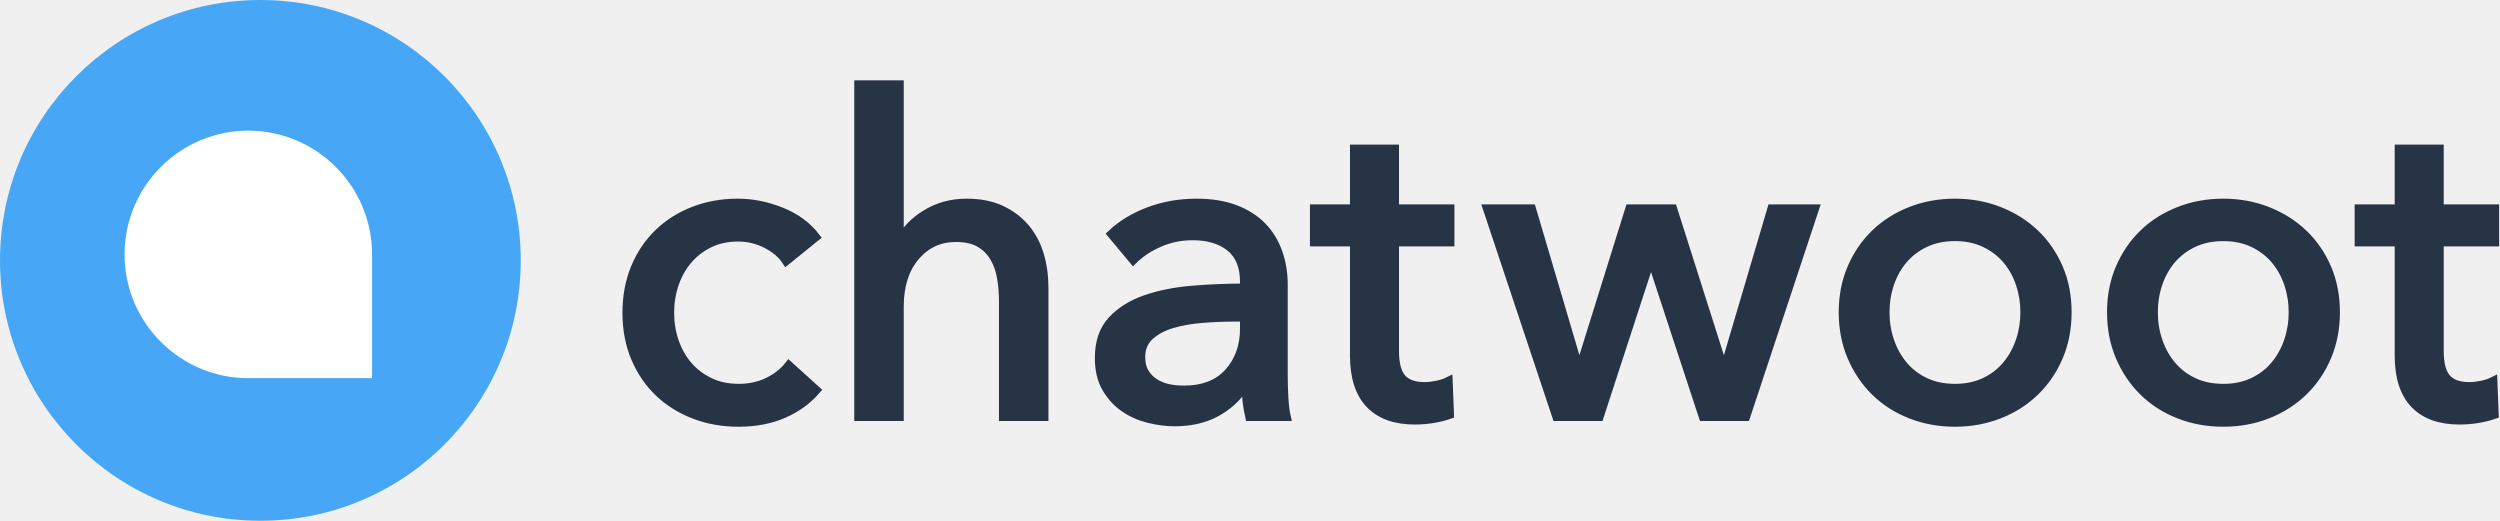
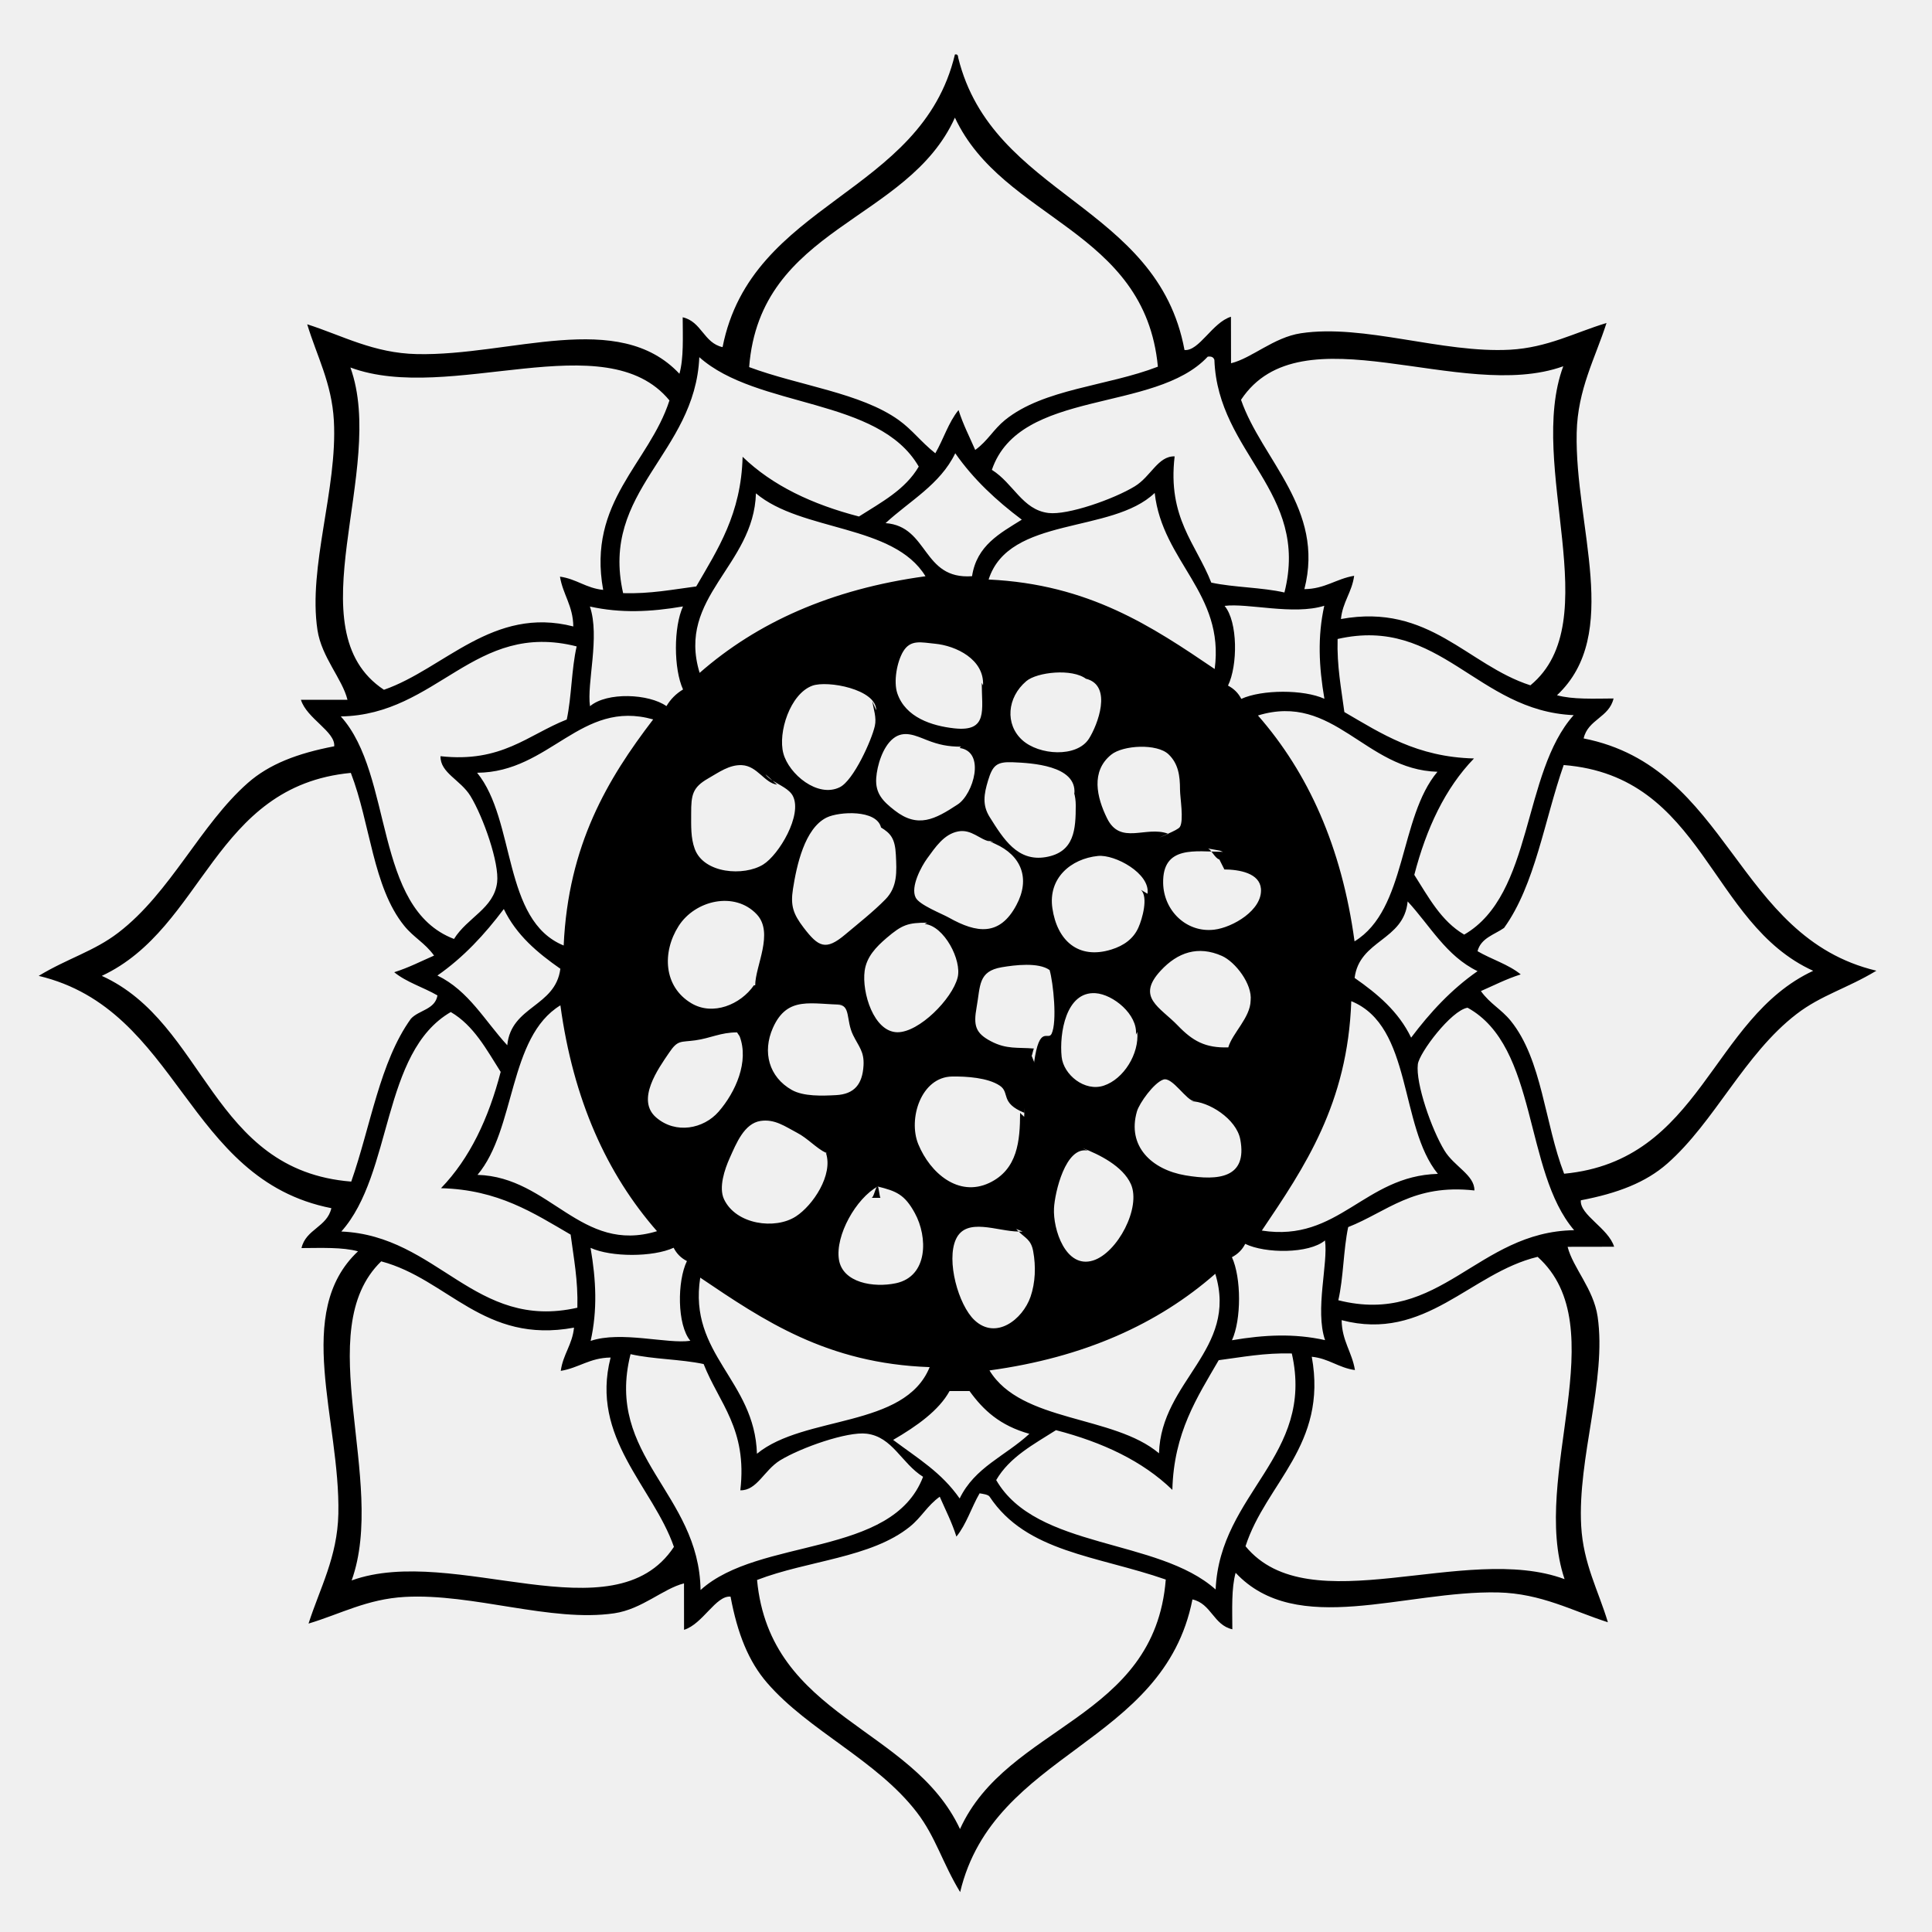
- <svg xmlns="http://www.w3.org/2000/svg" width="2458px" height="512px" viewBox="0 0 2458 512" version="1.1">
-   <g id="Logo" stroke="none" stroke-width="1" fill="none" fill-rule="evenodd">
-     <g id="on_white" fill-rule="nonzero">
-       <g id="woot-log">
-         <circle id="Oval" fill="#47A7F6" cx="256" cy="256" r="256" />
-         <path d="M362.808,368.808 L244.123,368.808 C178.699,368.808 125.457,315.562 125.457,250.122 C125.457,184.703 178.699,131.457 244.124,131.457 C309.565,131.457 362.808,184.703 362.808,250.122 L362.808,368.808 Z" id="Fill-1" stroke="#FFFFFF" stroke-width="6" fill="#FFFFFF" />
-       </g>
-       <path d="M772.982,256.848 C768.658,250.217 762.171,244.667 753.522,240.198 C744.872,235.73 735.647,233.495 725.844,233.495 C715.177,233.495 705.735,235.513 697.518,239.55 C689.302,243.586 682.31,248.992 676.544,255.767 C670.778,262.542 666.381,270.398 663.354,279.336 C660.327,288.273 658.813,297.643 658.813,307.446 C658.813,317.248 660.327,326.618 663.354,335.555 C666.381,344.493 670.778,352.349 676.544,359.124 C682.31,365.899 689.374,371.305 697.735,375.341 C706.095,379.378 715.609,381.396 726.277,381.396 C736.656,381.396 746.098,379.378 754.603,375.341 C763.108,371.305 770.099,365.827 775.577,358.908 L802.822,383.558 C794.173,393.649 783.361,401.505 770.387,407.127 C757.414,412.749 742.71,415.56 726.277,415.56 C710.42,415.56 695.789,412.965 682.382,407.776 C668.976,402.586 657.372,395.307 647.569,385.937 C637.767,376.567 630.055,365.251 624.433,351.989 C618.811,338.727 616,323.879 616,307.446 C616,291.3 618.739,276.597 624.217,263.335 C629.695,250.073 637.335,238.685 647.137,229.171 C656.939,219.657 668.544,212.305 681.95,207.115 C695.356,201.926 709.843,199.331 725.412,199.331 C739.827,199.331 754.17,202.214 768.441,207.98 C782.713,213.746 794.028,222.107 802.389,233.063 L772.982,256.848 Z M885.421,236.09 C890.322,225.999 898.683,217.35 910.504,210.143 C922.324,202.935 935.586,199.331 950.29,199.331 C963.552,199.331 974.94,201.565 984.454,206.034 C993.968,210.503 1001.896,216.485 1008.239,223.981 C1014.582,231.477 1019.267,240.27 1022.294,250.361 C1025.321,260.452 1026.835,271.263 1026.835,282.795 L1026.835,409.938 L986.184,409.938 L986.184,296.634 C986.184,288.273 985.535,280.345 984.238,272.849 C982.94,265.353 980.562,258.722 977.102,252.956 C973.643,247.19 968.958,242.577 963.047,239.117 C957.137,235.658 949.425,233.928 939.911,233.928 C923.766,233.928 910.504,240.054 900.125,252.307 C889.746,264.56 884.556,280.921 884.556,301.391 L884.556,409.938 L843.905,409.938 L843.905,83 L884.556,83 L884.556,236.09 L885.421,236.09 Z M1223.171,277.174 C1223.171,261.893 1218.558,250.577 1209.332,243.226 C1200.106,235.874 1187.853,232.198 1172.573,232.198 C1161.041,232.198 1150.157,234.432 1139.923,238.901 C1129.688,243.37 1121.111,249.064 1114.191,255.983 L1092.568,230.036 C1102.659,220.522 1114.984,213.026 1129.544,207.548 C1144.103,202.07 1159.743,199.331 1176.465,199.331 C1191.169,199.331 1203.926,201.421 1214.738,205.602 C1225.549,209.782 1234.415,215.476 1241.334,222.684 C1248.253,229.892 1253.443,238.396 1256.902,248.199 C1260.362,258.001 1262.092,268.524 1262.092,279.768 L1262.092,369.287 C1262.092,376.206 1262.308,383.486 1262.741,391.126 C1263.173,398.766 1263.966,405.037 1265.119,409.938 L1228.36,409.938 C1226.054,400.136 1224.9,390.333 1224.9,380.531 L1223.603,380.531 C1216.107,391.487 1206.665,399.991 1195.277,406.046 C1183.889,412.1 1170.411,415.128 1154.842,415.128 C1146.77,415.128 1138.337,414.046 1129.544,411.884 C1120.75,409.722 1112.75,406.19 1105.542,401.289 C1098.334,396.388 1092.352,389.901 1087.595,381.828 C1082.838,373.756 1080.46,363.809 1080.46,351.989 C1080.46,336.42 1084.64,324.095 1093.001,315.014 C1101.362,305.932 1112.317,299.013 1125.868,294.256 C1139.418,289.499 1154.698,286.399 1171.708,284.958 C1188.718,283.516 1205.872,282.795 1223.171,282.795 L1223.171,277.174 Z M1213.224,312.203 C1203.133,312.203 1192.682,312.635 1181.871,313.5 C1171.059,314.365 1161.257,316.095 1152.464,318.689 C1143.67,321.284 1136.391,325.176 1130.625,330.366 C1124.859,335.555 1121.976,342.475 1121.976,351.124 C1121.976,357.178 1123.201,362.224 1125.651,366.26 C1128.102,370.296 1131.345,373.612 1135.382,376.206 C1139.418,378.801 1143.887,380.603 1148.788,381.612 C1153.689,382.621 1158.734,383.126 1163.924,383.126 C1182.952,383.126 1197.584,377.432 1207.818,366.044 C1218.053,354.655 1223.171,340.312 1223.171,323.014 L1223.171,312.203 L1213.224,312.203 Z M1425.993,238.252 L1371.504,238.252 L1371.504,345.069 C1371.504,357.467 1373.81,366.332 1378.423,371.666 C1383.036,376.999 1390.388,379.666 1400.478,379.666 C1404.226,379.666 1408.263,379.234 1412.587,378.369 C1416.912,377.504 1420.804,376.206 1424.264,374.477 L1425.561,407.776 C1420.66,409.506 1415.254,410.875 1409.344,411.884 C1403.433,412.893 1397.307,413.398 1390.964,413.398 C1371.648,413.398 1356.872,408.064 1346.637,397.397 C1336.402,386.729 1331.285,370.729 1331.285,349.394 L1331.285,238.252 L1291.931,238.252 L1291.931,204.953 L1331.285,204.953 L1331.285,146.139 L1371.504,146.139 L1371.504,204.953 L1425.993,204.953 L1425.993,238.252 Z M1506.078,204.953 L1552.351,361.503 L1553.216,361.503 L1602.083,204.953 L1644.897,204.953 L1694.629,361.503 L1695.494,361.503 L1741.767,204.953 L1784.581,204.953 L1716.685,409.938 L1674.304,409.938 L1623.706,255.983 L1622.841,255.983 L1572.676,409.938 L1530.295,409.938 L1461.967,204.953 L1506.078,204.953 Z M2032.811,307.013 C2032.811,322.87 2030,337.429 2024.378,350.691 C2018.756,363.953 2010.972,375.413 2001.026,385.072 C1991.079,394.73 1979.331,402.226 1965.78,407.56 C1952.23,412.893 1937.671,415.56 1922.102,415.56 C1906.534,415.56 1891.974,412.893 1878.424,407.56 C1864.873,402.226 1853.197,394.73 1843.395,385.072 C1833.592,375.413 1825.88,363.953 1820.258,350.691 C1814.636,337.429 1811.825,322.87 1811.825,307.013 C1811.825,291.156 1814.636,276.669 1820.258,263.551 C1825.88,250.433 1833.592,239.117 1843.395,229.603 C1853.197,220.089 1864.873,212.665 1878.424,207.332 C1891.974,201.998 1906.534,199.331 1922.102,199.331 C1937.671,199.331 1952.23,201.998 1965.78,207.332 C1979.331,212.665 1991.079,220.089 2001.026,229.603 C2010.972,239.117 2018.756,250.433 2024.378,263.551 C2030,276.669 2032.811,291.156 2032.811,307.013 Z M1990.43,307.013 C1990.43,297.211 1988.917,287.841 1985.89,278.903 C1982.862,269.966 1978.466,262.11 1972.7,255.334 C1966.934,248.559 1959.798,243.154 1951.293,239.117 C1942.788,235.081 1933.058,233.063 1922.102,233.063 C1911.146,233.063 1901.416,235.081 1892.911,239.117 C1884.406,243.154 1877.271,248.559 1871.505,255.334 C1865.738,262.11 1861.342,269.966 1858.315,278.903 C1855.287,287.841 1853.774,297.211 1853.774,307.013 C1853.774,316.816 1855.287,326.185 1858.315,335.123 C1861.342,344.06 1865.738,351.989 1871.505,358.908 C1877.271,365.827 1884.406,371.305 1892.911,375.341 C1901.416,379.378 1911.146,381.396 1922.102,381.396 C1933.058,381.396 1942.788,379.378 1951.293,375.341 C1959.798,371.305 1966.934,365.827 1972.7,358.908 C1978.466,351.989 1982.862,344.06 1985.89,335.123 C1988.917,326.185 1990.43,316.816 1990.43,307.013 Z M2296.611,307.013 C2296.611,322.87 2293.8,337.429 2288.178,350.691 C2282.556,363.953 2274.771,375.413 2264.825,385.072 C2254.878,394.73 2243.13,402.226 2229.58,407.56 C2216.029,412.893 2201.47,415.56 2185.901,415.56 C2170.333,415.56 2155.774,412.893 2142.223,407.56 C2128.673,402.226 2116.996,394.73 2107.194,385.072 C2097.392,375.413 2089.68,363.953 2084.058,350.691 C2078.436,337.429 2075.625,322.87 2075.625,307.013 C2075.625,291.156 2078.436,276.669 2084.058,263.551 C2089.68,250.433 2097.392,239.117 2107.194,229.603 C2116.996,220.089 2128.673,212.665 2142.223,207.332 C2155.774,201.998 2170.333,199.331 2185.901,199.331 C2201.47,199.331 2216.029,201.998 2229.58,207.332 C2243.13,212.665 2254.878,220.089 2264.825,229.603 C2274.771,239.117 2282.556,250.433 2288.178,263.551 C2293.8,276.669 2296.611,291.156 2296.611,307.013 Z M2254.23,307.013 C2254.23,297.211 2252.716,287.841 2249.689,278.903 C2246.662,269.966 2242.265,262.11 2236.499,255.334 C2230.733,248.559 2223.597,243.154 2215.092,239.117 C2206.587,235.081 2196.857,233.063 2185.901,233.063 C2174.946,233.063 2165.215,235.081 2156.71,239.117 C2148.205,243.154 2141.07,248.559 2135.304,255.334 C2129.538,262.11 2125.141,269.966 2122.114,278.903 C2119.087,287.841 2117.573,297.211 2117.573,307.013 C2117.573,316.816 2119.087,326.185 2122.114,335.123 C2125.141,344.06 2129.538,351.989 2135.304,358.908 C2141.07,365.827 2148.205,371.305 2156.71,375.341 C2165.215,379.378 2174.946,381.396 2185.901,381.396 C2196.857,381.396 2206.587,379.378 2215.092,375.341 C2223.597,371.305 2230.733,365.827 2236.499,358.908 C2242.265,351.989 2246.662,344.06 2249.689,335.123 C2252.716,326.185 2254.23,316.816 2254.23,307.013 Z M2453.16,238.252 L2398.671,238.252 L2398.671,345.069 C2398.671,357.467 2400.977,366.332 2405.59,371.666 C2410.203,376.999 2417.554,379.666 2427.645,379.666 C2431.393,379.666 2435.429,379.234 2439.754,378.369 C2444.079,377.504 2447.971,376.206 2451.43,374.477 L2452.728,407.776 C2447.827,409.506 2442.421,410.875 2436.511,411.884 C2430.6,412.893 2424.474,413.398 2418.131,413.398 C2398.815,413.398 2384.039,408.064 2373.804,397.397 C2363.569,386.729 2358.452,370.729 2358.452,349.394 L2358.452,238.252 L2319.098,238.252 L2319.098,204.953 L2358.452,204.953 L2358.452,146.139 L2398.671,146.139 L2398.671,204.953 L2453.16,204.953 L2453.16,238.252 Z" id="chatwoot" stroke="#273445" stroke-width="8" fill="#273444" />
-     </g>
-   </g>
+ <svg xmlns="http://www.w3.org/2000/svg" version="1.1" x="0px" y="0px" viewBox="-2 -2.816 100 100" enable-background="new -2 -2.816 100 100" xml:space="preserve">
+   <path fill-rule="evenodd" clip-rule="evenodd" d="M79.969,35.405c0.219-0.984,1.324-1.083,1.548-2.068  c-1.039,0.007-2.121,0.056-2.928-0.167c3.37-3.159,0.913-8.744,1.02-13.591c0.049-2.241,0.958-3.851,1.544-5.677  c-1.652,0.5-3.045,1.273-4.989,1.383c-3.524,0.193-7.562-1.347-10.835-0.851c-1.411,0.216-2.533,1.29-3.611,1.552  c-0.002-0.802-0.002-1.604-0.004-2.407c-0.965,0.296-1.646,1.79-2.404,1.722c-1.396-7.555-9.939-7.95-11.712-15.125  c-0.011-0.104-0.026-0.203-0.172-0.171c-1.742,7.312-10.534,7.586-12.026,15.147c-0.981-0.219-1.082-1.325-2.064-1.545  c0.004,1.037,0.056,2.118-0.169,2.923c-3.158-3.367-8.744-0.912-13.589-1.018c-2.243-0.048-3.853-0.959-5.677-1.543  c0.499,1.651,1.272,3.043,1.38,4.988c0.196,3.527-1.346,7.564-0.849,10.838c0.214,1.41,1.289,2.53,1.553,3.609  c-0.803,0-1.605,0.001-2.409,0.002c0.298,0.968,1.791,1.646,1.723,2.406c-1.912,0.367-3.363,0.923-4.47,1.896  c-2.463,2.168-3.991,5.67-6.7,7.747c-1.27,0.975-2.613,1.324-4.126,2.24c7.312,1.741,7.587,10.534,15.148,12.024  c-0.221,0.983-1.324,1.084-1.545,2.065c1.037-0.004,2.118-0.053,2.924,0.168c-3.368,3.16-0.913,8.748-1.017,13.591  c-0.049,2.239-0.959,3.85-1.543,5.677c1.656-0.496,3.027-1.271,4.988-1.38c3.521-0.194,7.564,1.328,10.835,0.848  c1.439-0.211,2.522-1.273,3.611-1.549c0.001,0.804,0.002,1.604,0.002,2.404c0.968-0.296,1.646-1.788,2.407-1.718  c0.359,1.918,0.932,3.355,1.896,4.467c2.146,2.481,5.667,3.991,7.746,6.697c0.983,1.282,1.315,2.603,2.242,4.129  c1.742-7.312,10.533-7.587,12.024-15.148c0.983,0.222,1.084,1.324,2.065,1.546c-0.004-1.037-0.054-2.119,0.17-2.924  c3.156,3.369,8.744,0.911,13.588,1.016c2.242,0.054,3.853,0.961,5.68,1.544c-0.496-1.652-1.273-3.025-1.382-4.987  c-0.196-3.52,1.33-7.565,0.85-10.837c-0.213-1.439-1.276-2.519-1.553-3.609c0.805-0.002,1.605-0.002,2.408-0.004  c-0.298-0.965-1.791-1.644-1.723-2.404c1.91-0.364,3.362-0.924,4.47-1.897c2.464-2.167,3.99-5.668,6.699-7.746  c1.271-0.976,2.615-1.325,4.129-2.24C87.807,45.687,87.53,36.895,79.969,35.405z M79.453,34.2  c-2.679,2.997-2.074,9.276-5.666,11.359c-1.195-0.698-1.847-1.938-2.583-3.093c0.626-2.412,1.597-4.481,3.089-6.024  c-2.959-0.075-4.789-1.285-6.709-2.402c-0.16-1.216-0.39-2.365-0.35-3.782C72.545,29.048,74.44,33.987,79.453,34.2z M66.585,66.549  c-1.595-0.355-3.143-0.279-4.819,0.006c0.49-1.068,0.488-3.232-0.002-4.299c0.303-0.158,0.535-0.386,0.688-0.69  c1.036,0.507,3.3,0.518,4.129-0.177C66.755,62.572,66.053,64.982,66.585,66.549z M28.533,28.578  c1.594,0.352,3.144,0.283,4.818-0.005c-0.489,1.068-0.487,3.23,0.003,4.298c-0.36,0.216-0.646,0.503-0.859,0.862  c-0.904-0.641-3.075-0.743-3.956,0.004C28.361,32.556,29.064,30.145,28.533,28.578z M63.266,43.182  c0.093,1.106-1.472,2.01-2.415,2.121c-1.425,0.174-2.621-0.97-2.647-2.415c-0.033-1.963,1.67-1.625,3.097-1.613  c-0.064-0.016-0.124-0.055-0.186-0.067l-0.617-0.11c0.179,0.014,0.39,0.523,0.615,0.571l0.26,0.516c-0.025,0-0.049,0-0.074,0  C62.188,42.184,63.195,42.39,63.266,43.182z M66.551,33.353c-1.069-0.487-3.232-0.484-4.302,0.005  c-0.155-0.303-0.385-0.53-0.688-0.687c0.507-1.036,0.516-3.302-0.177-4.127c1.203-0.155,3.561,0.493,5.16-0.006  C66.191,30.132,66.264,31.681,66.551,33.353z M72.402,37.131c-1.995,2.365-1.584,7.126-4.291,8.777  c-0.666-4.899-2.403-8.725-4.999-11.691C67.049,33.014,68.638,37.024,72.402,37.131z M56.924,45.194  c-0.256,0.579-0.754,0.938-1.399,1.137c-1.721,0.536-2.812-0.474-3.054-2.139c-0.228-1.557,0.959-2.56,2.357-2.704  c0.88-0.091,2.724,0.912,2.566,1.957l-0.337-0.202C57.445,43.619,57.124,44.748,56.924,45.194z M51.538,52.184L51.4,51.833  c0.031-0.047,0.078-0.334,0.119-0.377c-0.854-0.071-1.416,0.051-2.229-0.377c-0.804-0.422-0.911-0.814-0.741-1.759  c0.201-1.115,0.073-1.864,1.303-2.072c0.663-0.113,1.907-0.268,2.476,0.147c0.189,0.651,0.4,2.68,0.101,3.3  c-0.186,0.373-0.626-0.511-0.907,1.489C51.527,52.184,51.532,52.184,51.538,52.184z M40.742,56.824l0.067,0.066  c-0.021-0.007-0.039-0.025-0.061-0.036c0.393,1.135-0.674,2.726-1.557,3.294c-1.071,0.694-3.094,0.422-3.715-0.89  c-0.288-0.611,0.034-1.555,0.29-2.126c0.35-0.783,0.756-1.793,1.592-1.927c0.744-0.115,1.279,0.287,1.898,0.611  c0.531,0.272,1.006,0.807,1.493,1.037C40.746,56.845,40.746,56.833,40.742,56.824z M38.984,53.6  c-1.184-0.669-1.533-1.962-0.979-3.212c0.756-1.701,2.01-1.204,3.674-1.204h-0.337c0.712,0,0.429,0.79,0.812,1.573  c0.292,0.598,0.582,0.851,0.542,1.573c-0.055,0.971-0.473,1.489-1.428,1.538C40.563,53.905,39.593,53.943,38.984,53.6z   M54.213,32.316c1.395,0.355,0.59,2.411,0.153,3.099c-0.63,0.995-2.592,0.864-3.46,0.07c-0.886-0.809-0.789-2.194,0.217-3.047  c0.552-0.466,2.372-0.67,3.099-0.111L54.213,32.316z M50.427,36.638c0.961,0.04,3.301,0.162,3.184,1.617l-0.02-0.051  c0.058,0.203,0.088,0.415,0.09,0.658c-0.002,1.235-0.056,2.433-1.553,2.686c-1.462,0.248-2.192-0.944-2.903-2.075  c-0.387-0.618-0.299-1.176-0.084-1.886C49.382,36.789,49.592,36.604,50.427,36.638z M49.094,40.689l0.338,0.066  c-0.066,0.004-0.127-0.004-0.188-0.015c0.082,0.035,0.161,0.074,0.257,0.117c1.371,0.608,1.84,1.808,1.108,3.172  c-0.864,1.625-2.055,1.459-3.484,0.657c-0.382-0.215-1.534-0.658-1.729-1.041c-0.288-0.565,0.312-1.64,0.59-2.022  c0.429-0.587,0.87-1.263,1.606-1.404c0.691-0.133,1.122,0.43,1.651,0.521C49.197,40.721,49.152,40.702,49.094,40.689z   M47.566,47.782c-0.28,1.105-1.996,2.843-3.12,2.831c-1.223-0.018-1.844-2.063-1.692-3.176c0.099-0.724,0.585-1.233,1.137-1.705  c0.807-0.689,1.104-0.789,2.103-0.79l-0.135,0.067C46.871,45.104,47.794,46.891,47.566,47.782z M47.397,34.883  c-1.159-0.126-2.529-0.561-2.953-1.815c-0.201-0.597-0.024-1.621,0.307-2.168c0.382-0.629,0.931-0.465,1.646-0.397  c1.079,0.103,2.557,0.806,2.485,2.157l-0.068-0.135C48.816,33.925,49.156,35.076,47.397,34.883z M45.984,35.494  c0.606,0.237,1.079,0.336,1.755,0.338l-0.068,0.068c1.362,0.19,0.708,2.39-0.099,2.92c-1.182,0.779-2.064,1.248-3.268,0.308  c-0.59-0.459-1.006-0.869-0.951-1.669c0.044-0.65,0.335-1.617,0.879-2.05C44.788,34.965,45.39,35.261,45.984,35.494z M43.147,33.474  c0.066,0.405,0.232,0.853,0.135,1.283c-0.164,0.738-1.104,2.824-1.816,3.174c-1.145,0.566-2.635-0.682-2.92-1.753  c-0.288-1.076,0.347-3.073,1.495-3.5c0.79-0.292,3.328,0.184,3.31,1.27L43.147,33.474z M40.792,39.497  c0.64-0.31,2.582-0.421,2.81,0.518c0.49,0.301,0.727,0.562,0.768,1.417c0.042,0.864,0.094,1.652-0.537,2.299  c-0.621,0.635-1.428,1.27-2.087,1.825c-1.005,0.847-1.383,0.646-2.148-0.354c-0.54-0.708-0.69-1.136-0.554-2.007  C39.229,42.012,39.64,40.056,40.792,39.497z M43.431,58.597c-0.111-0.027-0.199,0.587-0.325,0.587h0.472  C43.528,59.184,43.479,58.572,43.431,58.597c0.951,0.238,1.39,0.403,1.921,1.378c0.677,1.236,0.692,3.27-0.976,3.628  c-1.155,0.246-2.766-0.019-2.954-1.229C41.229,61.127,42.311,59.208,43.431,58.597z M45.531,56.409  c-0.539-1.312,0.143-3.481,1.751-3.505c0.733-0.011,1.845,0.058,2.463,0.471c0.55,0.366-0.005,0.888,1.28,1.411  c0.002-0.087,0.004-0.176,0.004-0.262l-0.018,0.469c-0.049-0.068-0.166-0.141-0.21-0.211c-0.005,1.446-0.124,2.938-1.603,3.633  C47.608,59.158,46.148,57.906,45.531,56.409z M47.48,61.324c0.537-1.161,2.145-0.398,3.248-0.396  c-0.044-0.042-0.086-0.076-0.131-0.132l0.338,0.132c-0.066,0.009-0.137,0-0.207,0c0.328,0.335,0.642,0.413,0.75,1.024  c0.143,0.773,0.115,1.618-0.138,2.353c-0.411,1.181-1.792,2.249-2.898,1.212C47.603,64.731,46.968,62.428,47.48,61.324z   M54.307,56.743l-0.272-0.134c0.843,0.323,2.08,0.927,2.5,1.865c0.541,1.218-0.698,3.561-1.959,3.954  c-1.412,0.439-2.081-1.611-2.021-2.71C52.595,58.923,53.15,56.488,54.307,56.743z M55.133,53.376c-0.99,0.33-2.085-0.564-2.183-1.49  c-0.126-1.221,0.226-3.391,1.75-3.295c0.914,0.059,2.193,1.104,2.096,2.143l0.068-0.136C56.973,51.722,56.166,53.034,55.133,53.376z   M55.299,39.535c-0.532-1.082-0.85-2.427,0.218-3.29c0.615-0.496,2.367-0.586,2.964-0.02c0.511,0.483,0.596,1.122,0.596,1.821  c0,0.414,0.209,1.603-0.008,1.942c-0.06,0.095-0.343,0.229-0.611,0.348c0.004,0.002,0.011,0.001,0.017,0.004l-0.475,0.203  c0.085-0.045,0.269-0.123,0.458-0.207C57.31,39.911,55.993,40.953,55.299,39.535z M58.076,47.426  c0.877-0.949,1.936-1.312,3.173-0.763c0.691,0.31,1.58,1.457,1.483,2.313c-0.017,0.882-0.947,1.687-1.156,2.42  c-1.198,0.04-1.851-0.337-2.619-1.136C58.037,49.306,56.792,48.811,58.076,47.426z M60.872,31.812  c-3.246-2.2-6.504-4.388-11.701-4.632c1.054-3.303,6.373-2.346,8.596-4.481C58.17,26.277,61.394,27.876,60.872,31.812z   M48.313,27.008c-2.594,0.188-2.234-2.583-4.476-2.747c1.251-1.156,2.822-1.994,3.607-3.616c0.943,1.352,2.134,2.453,3.444,3.437  C49.759,24.787,48.554,25.416,48.313,27.008z M45.903,27.011c-4.898,0.667-8.726,2.403-11.69,5  c-1.204-3.937,2.807-5.528,2.914-9.292C39.49,24.713,44.252,24.305,45.903,27.011z M34.65,37.479c0.556-0.318,1.1-0.722,1.75-0.691  c0.805,0.04,1.167,0.926,1.826,1.01l-0.238-0.21c-0.153-0.1-0.29-0.205-0.37-0.328l0.37,0.328c0.374,0.239,0.871,0.443,1.052,0.798  c0.501,0.984-0.721,3.039-1.538,3.546c-0.999,0.618-3.069,0.473-3.542-0.809c-0.212-0.574-0.185-1.203-0.185-1.834  C33.773,38.33,33.842,37.942,34.65,37.479z M37.167,44.507c0.909,0.964-0.077,2.677-0.078,3.677h-0.068  c-0.691,1-2.124,1.591-3.234,0.93c-1.448-0.862-1.521-2.646-0.664-3.995C33.978,43.775,36.028,43.3,37.167,44.507z M31.808,34.421  c-2.361,3.085-4.398,6.494-4.632,11.702c-3.178-1.292-2.468-6.481-4.481-8.941C26.478,37.159,28.056,33.361,31.808,34.421z   M27.004,47.327c-0.253,1.98-2.553,1.919-2.748,3.959c-1.156-1.252-1.993-2.824-3.615-3.609c1.351-0.941,2.452-2.133,3.436-3.442  C24.729,45.588,25.822,46.502,27.004,47.327z M27.006,49.22c0.667,4.897,2.404,8.726,5,11.69c-3.938,1.201-5.527-2.809-9.291-2.915  C24.709,55.631,24.3,50.87,27.006,49.22z M28.567,61.773c1.069,0.487,3.23,0.485,4.3-0.005c0.155,0.305,0.385,0.535,0.688,0.688  c-0.506,1.037-0.515,3.301,0.177,4.127c-1.18,0.177-3.593-0.526-5.16,0.006C28.927,64.997,28.856,63.445,28.567,61.773z   M31.966,55.027c-1.061-0.911,0.107-2.53,0.662-3.348c0.46-0.682,0.583-0.541,1.355-0.647c0.801-0.11,1.309-0.412,2.166-0.412  l0.134,0.202c0.497,1.305-0.205,2.889-1.09,3.904C34.417,55.613,32.98,55.9,31.966,55.027z M34.244,63.315  c3.287,2.219,6.562,4.445,11.875,4.631c-1.293,3.18-6.481,2.468-8.94,4.484C37.066,68.615,33.619,67.298,34.244,63.315z   M47.149,69.184c0.344,0,0.688,0,1.033,0c0.723,1,1.578,1.787,3.098,2.215c-1.252,1.156-2.824,1.725-3.608,3.346  c-0.942-1.35-2.133-2.05-3.443-3.032C45.464,70.996,46.601,70.184,47.149,69.184z M49.215,68.117  c4.9-0.669,8.725-2.404,11.688-5.002c1.205,3.941-2.807,5.529-2.913,9.292C55.627,70.412,50.863,70.825,49.215,68.117z   M59.352,58.019c-1.735-0.294-3.026-1.504-2.505-3.306c0.126-0.434,0.878-1.482,1.365-1.65c0.469-0.164,1.205,1.121,1.623,1.121  h-0.202c0.915,0,2.367,0.91,2.565,1.983C62.568,58.145,61.093,58.315,59.352,58.019z M63.312,60.878  c2.217-3.288,4.442-6.562,4.63-11.874c3.18,1.293,2.47,6.48,4.482,8.939C68.602,58.048,67.292,61.5,63.312,60.878z M68.114,47.801  c0.253-1.983,2.553-1.92,2.746-3.959c1.159,1.251,1.993,2.824,3.618,3.609c-1.352,0.941-2.455,2.133-3.438,3.441  C70.388,49.537,69.294,48.624,68.114,47.801z M78.914,16.142c-1.908,5.138,2.321,13.208-1.701,16.514  c-3.267-1.051-5.229-4.263-9.806-3.431c0.087-0.885,0.568-1.38,0.684-2.238c-0.933,0.155-1.502,0.678-2.577,0.691  c1.069-4.163-2.195-6.68-3.279-9.8C65.348,13.174,73.623,18.046,78.914,16.142z M60.512,15.645c0.2-0.029,0.307,0.037,0.345,0.17  c0.177,4.86,4.945,6.807,3.625,12.036c-1.167-0.267-2.606-0.258-3.786-0.511c-0.793-2.02-2.272-3.35-1.897-6.535  c-0.865-0.021-1.225,1.041-2.063,1.551c-1.093,0.667-3.478,1.502-4.47,1.38c-1.349-0.166-1.804-1.529-2.927-2.233  C50.782,17.277,57.773,18.583,60.512,15.645z M47.426,3.273c2.486,5.316,9.832,5.76,10.506,12.89c-2.619,1.014-5.9,1.134-7.911,2.76  c-0.615,0.5-0.885,1.073-1.544,1.55c-0.294-0.681-0.629-1.32-0.863-2.064c-0.519,0.629-0.78,1.513-1.202,2.237  c-0.765-0.61-1.18-1.205-1.892-1.718c-1.968-1.413-5.159-1.78-7.744-2.743C37.343,8.903,44.986,8.685,47.426,3.273z M34.196,15.671  c2.998,2.675,9.28,2.064,11.358,5.664c-0.698,1.195-1.938,1.847-3.094,2.583c-2.41-0.625-4.478-1.596-6.023-3.091  c-0.075,2.962-1.286,4.789-2.4,6.711c-1.218,0.159-2.367,0.388-3.784,0.348C29.046,22.571,33.979,20.684,34.196,15.671z   M16.137,16.206c5.139,1.911,13.208-2.319,16.514,1.704c-1.051,3.264-4.264,5.229-3.431,9.807c-0.886-0.089-1.38-0.567-2.236-0.686  c0.154,0.934,0.677,1.502,0.69,2.578c-4.163-1.071-6.68,2.193-9.801,3.278C13.17,29.774,18.041,21.498,16.137,16.206z   M27.848,30.642c-0.269,1.164-0.26,2.606-0.513,3.784c-2.015,0.796-3.371,2.249-6.534,1.899c-0.022,0.864,1.039,1.225,1.55,2.061  c0.667,1.094,1.502,3.479,1.38,4.472c-0.164,1.349-1.53,1.802-2.232,2.926c-4.19-1.596-3.11-8.476-5.859-11.518  C20.653,34.188,22.542,29.299,27.848,30.642z M3.269,47.695c5.318-2.483,5.764-9.827,12.89-10.506  c1.013,2.618,1.136,5.901,2.76,7.91c0.499,0.617,1.074,0.886,1.548,1.546c-0.679,0.295-1.32,0.629-2.062,0.861  c0.629,0.518,1.513,0.781,2.238,1.201c-0.124,0.736-0.965,0.756-1.375,1.207c-1.61,2.232-2.09,5.588-3.088,8.429  C8.91,57.767,8.673,50.142,3.269,47.695z M15.667,60.927c2.678-2.998,2.07-9.275,5.665-11.36c1.194,0.698,1.846,1.938,2.583,3.097  c-0.626,2.41-1.597,4.478-3.089,6.021c2.96,0.074,4.788,1.284,6.71,2.402c0.159,1.216,0.388,2.363,0.348,3.784  C22.566,66.077,20.679,61.145,15.667,60.927z M16.201,78.987c1.852-5.157-2.16-12.946,1.53-16.516  c3.455,0.918,5.31,4.297,9.98,3.431c-0.089,0.886-0.569,1.38-0.686,2.238c0.935-0.153,1.502-0.678,2.58-0.69  c-1.07,4.161,2.192,6.678,3.277,9.8C29.77,81.954,21.494,77.08,16.201,78.987z M34.261,79.483  c-0.072-5.021-4.962-6.905-3.624-12.208c1.163,0.267,2.604,0.258,3.783,0.512c0.792,2.021,2.271,3.352,1.899,6.535  c0.865,0.019,1.226-1.039,2.062-1.553c1.093-0.664,3.477-1.499,4.471-1.378c1.347,0.162,1.802,1.527,2.926,2.232  C44.182,77.814,37.302,76.73,34.261,79.483z M47.69,91.855c-2.486-5.314-9.832-5.762-10.505-12.892  c2.619-1.011,5.901-1.137,7.909-2.758c0.619-0.502,0.886-1.075,1.547-1.552c0.295,0.679,0.629,1.322,0.862,2.065  c0.518-0.633,0.78-1.514,1.201-2.24c0.164,0.027,0.447,0.063,0.517,0.173c1.911,2.883,5.548,3.049,9.119,4.29  C57.765,86.214,50.138,86.449,47.69,91.855z M60.921,79.456c-2.998-2.675-9.28-2.063-11.358-5.664  c0.698-1.197,1.938-1.847,3.094-2.583c2.413,0.626,4.48,1.595,6.024,3.09c0.074-2.962,1.284-4.789,2.399-6.712  c1.219-0.158,2.366-0.386,3.784-0.348C66.069,72.556,61.14,74.443,60.921,79.456z M78.982,78.921  c-5.141-1.912-13.209,2.318-16.514-1.704c1.05-3.265,4.263-5.228,3.429-9.808c0.886,0.089,1.38,0.57,2.235,0.689  c-0.153-0.938-0.675-1.508-0.689-2.583c4.34,1.138,6.658-2.444,10.145-3.277C81.634,65.868,77.186,73.593,78.982,78.921z   M67.271,64.484c0.269-1.163,0.26-2.604,0.511-3.786c2.017-0.795,3.371-2.247,6.533-1.896c0.016-0.794-1.048-1.241-1.548-2.063  c-0.671-1.099-1.501-3.483-1.38-4.47c0.07-0.583,1.723-2.787,2.574-2.926c3.658,2.015,2.896,8.46,5.516,11.516  C74.455,60.932,72.57,65.825,67.271,64.484z M78.959,57.936c-1.012-2.615-1.135-5.899-2.76-7.909  c-0.5-0.616-1.075-0.884-1.548-1.545c0.677-0.296,1.318-0.629,2.062-0.863c-0.629-0.517-1.515-0.779-2.236-1.201  c0.175-0.684,0.869-0.851,1.373-1.205c1.61-2.231,2.09-5.589,3.086-8.431c7.274,0.577,7.511,8.203,12.915,10.651  C86.531,49.914,86.086,57.258,78.959,57.936z" />
</svg>
